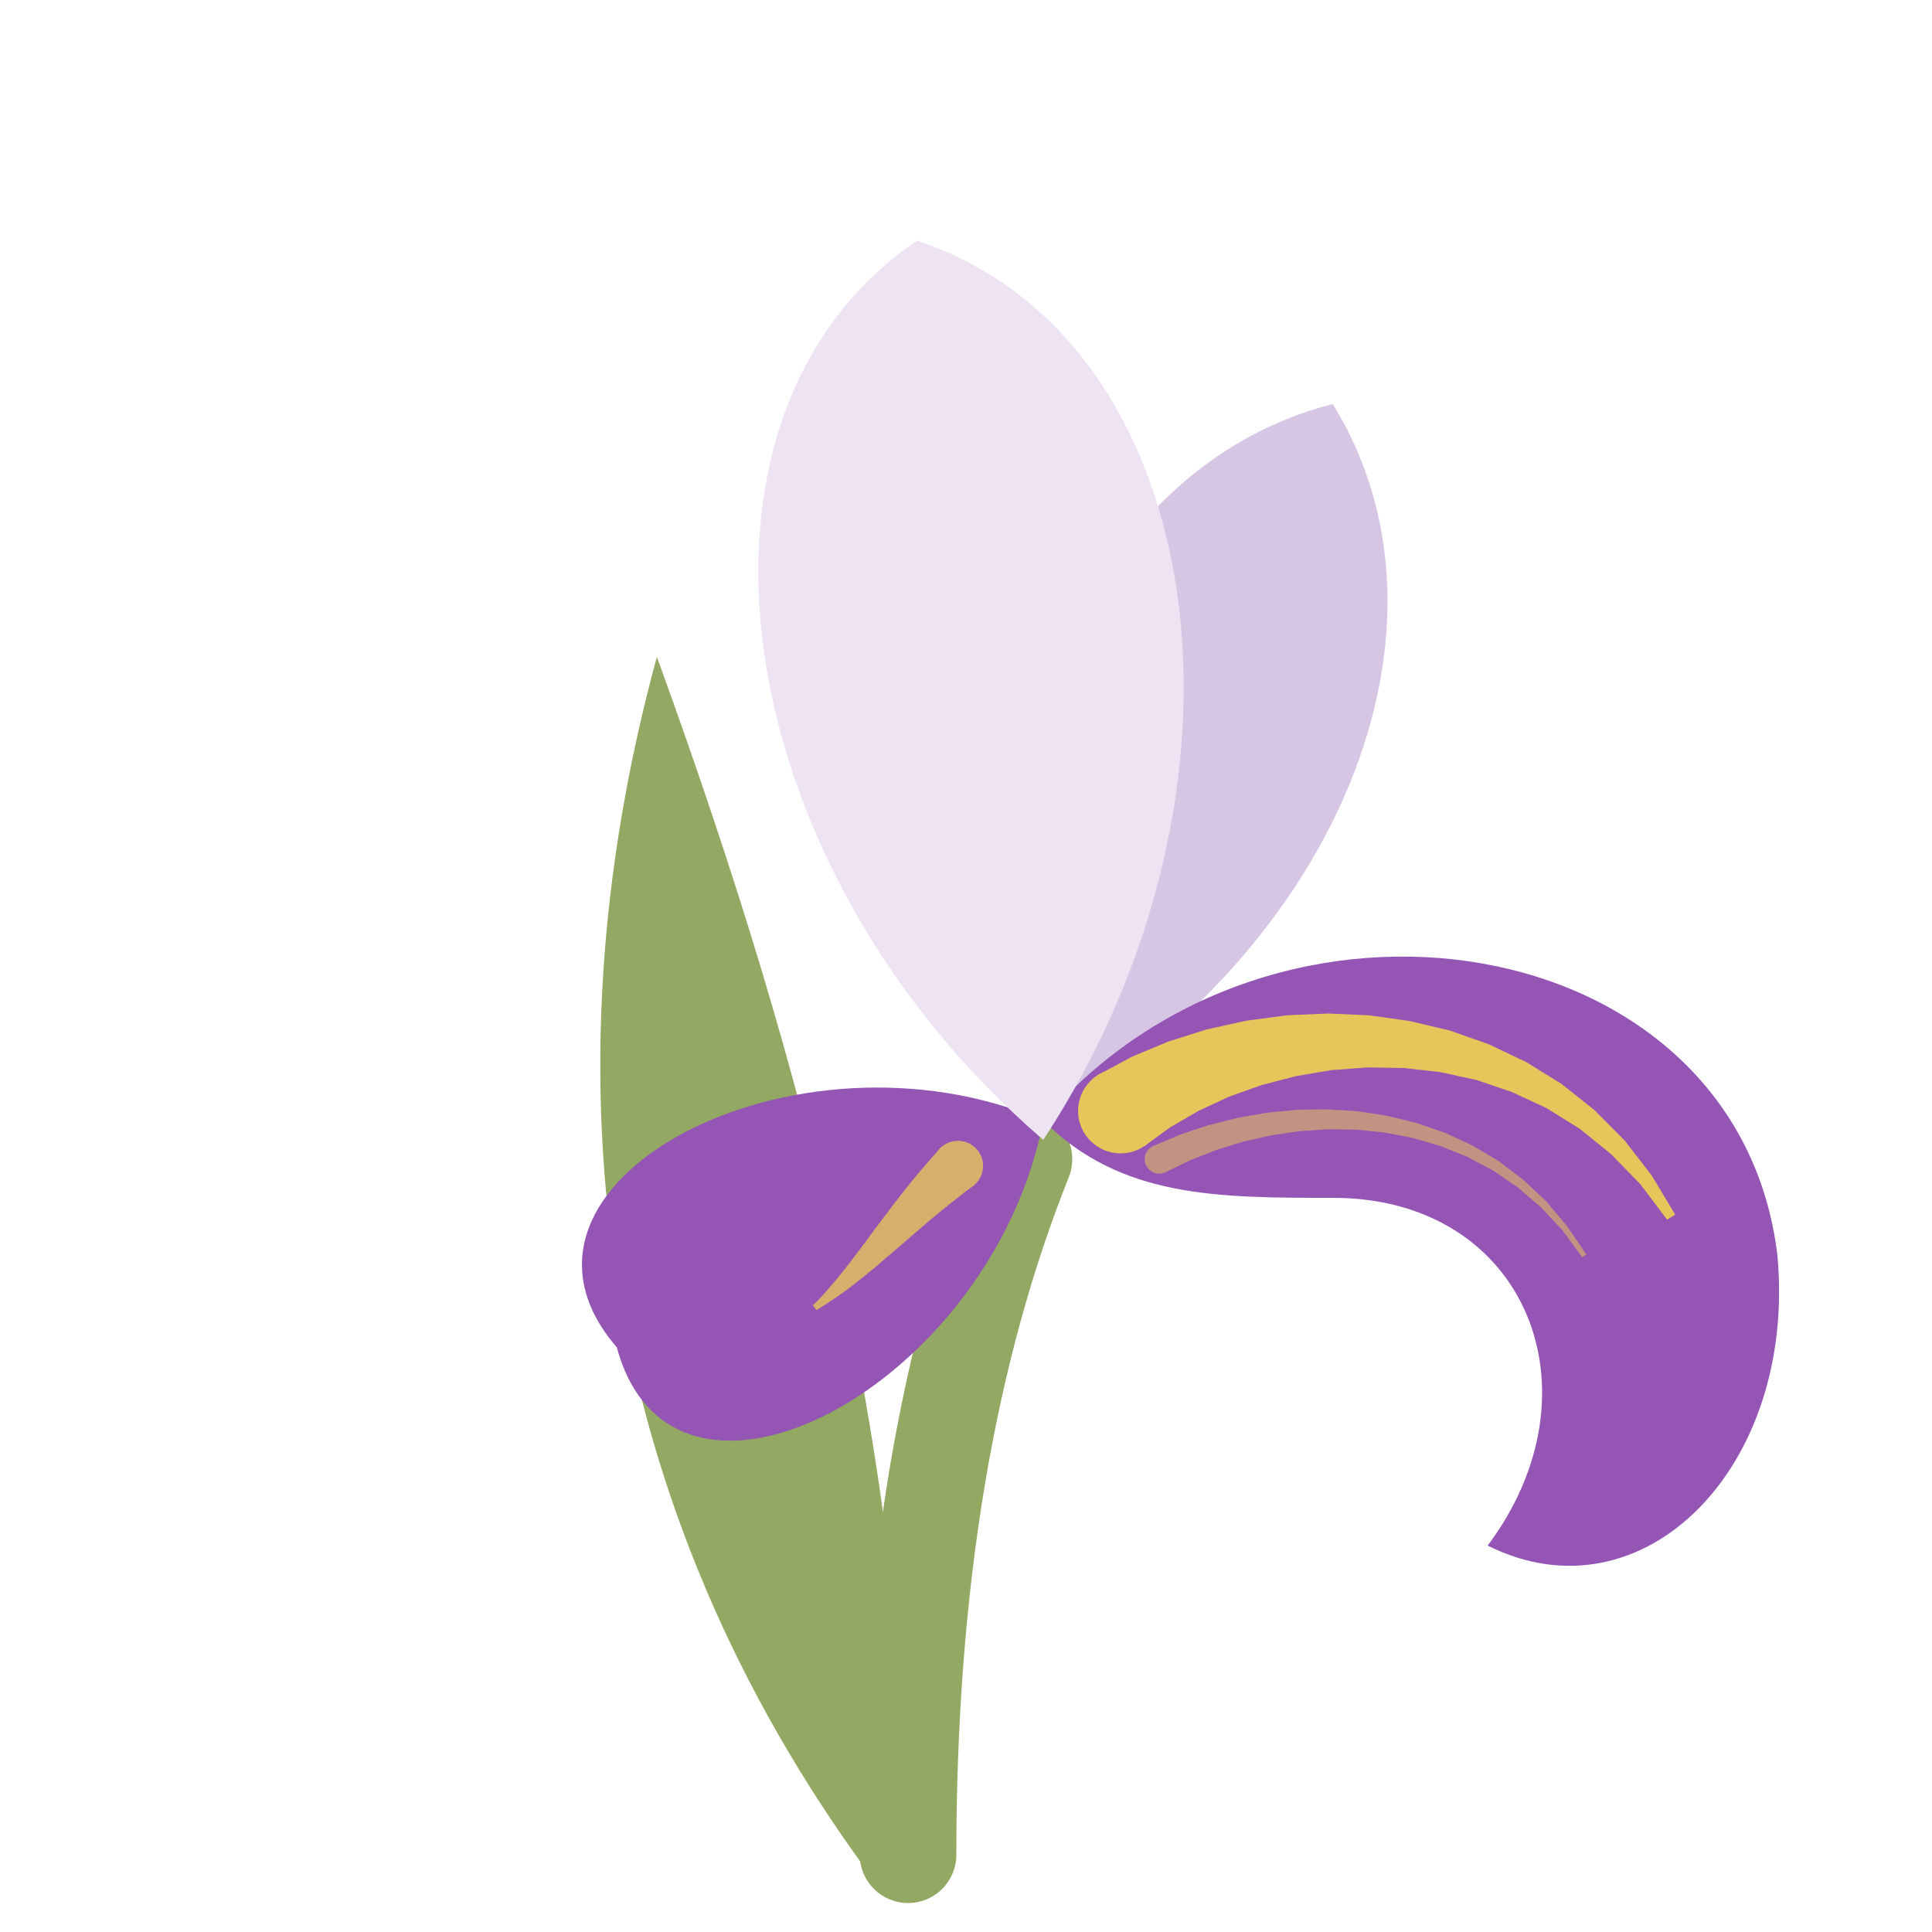
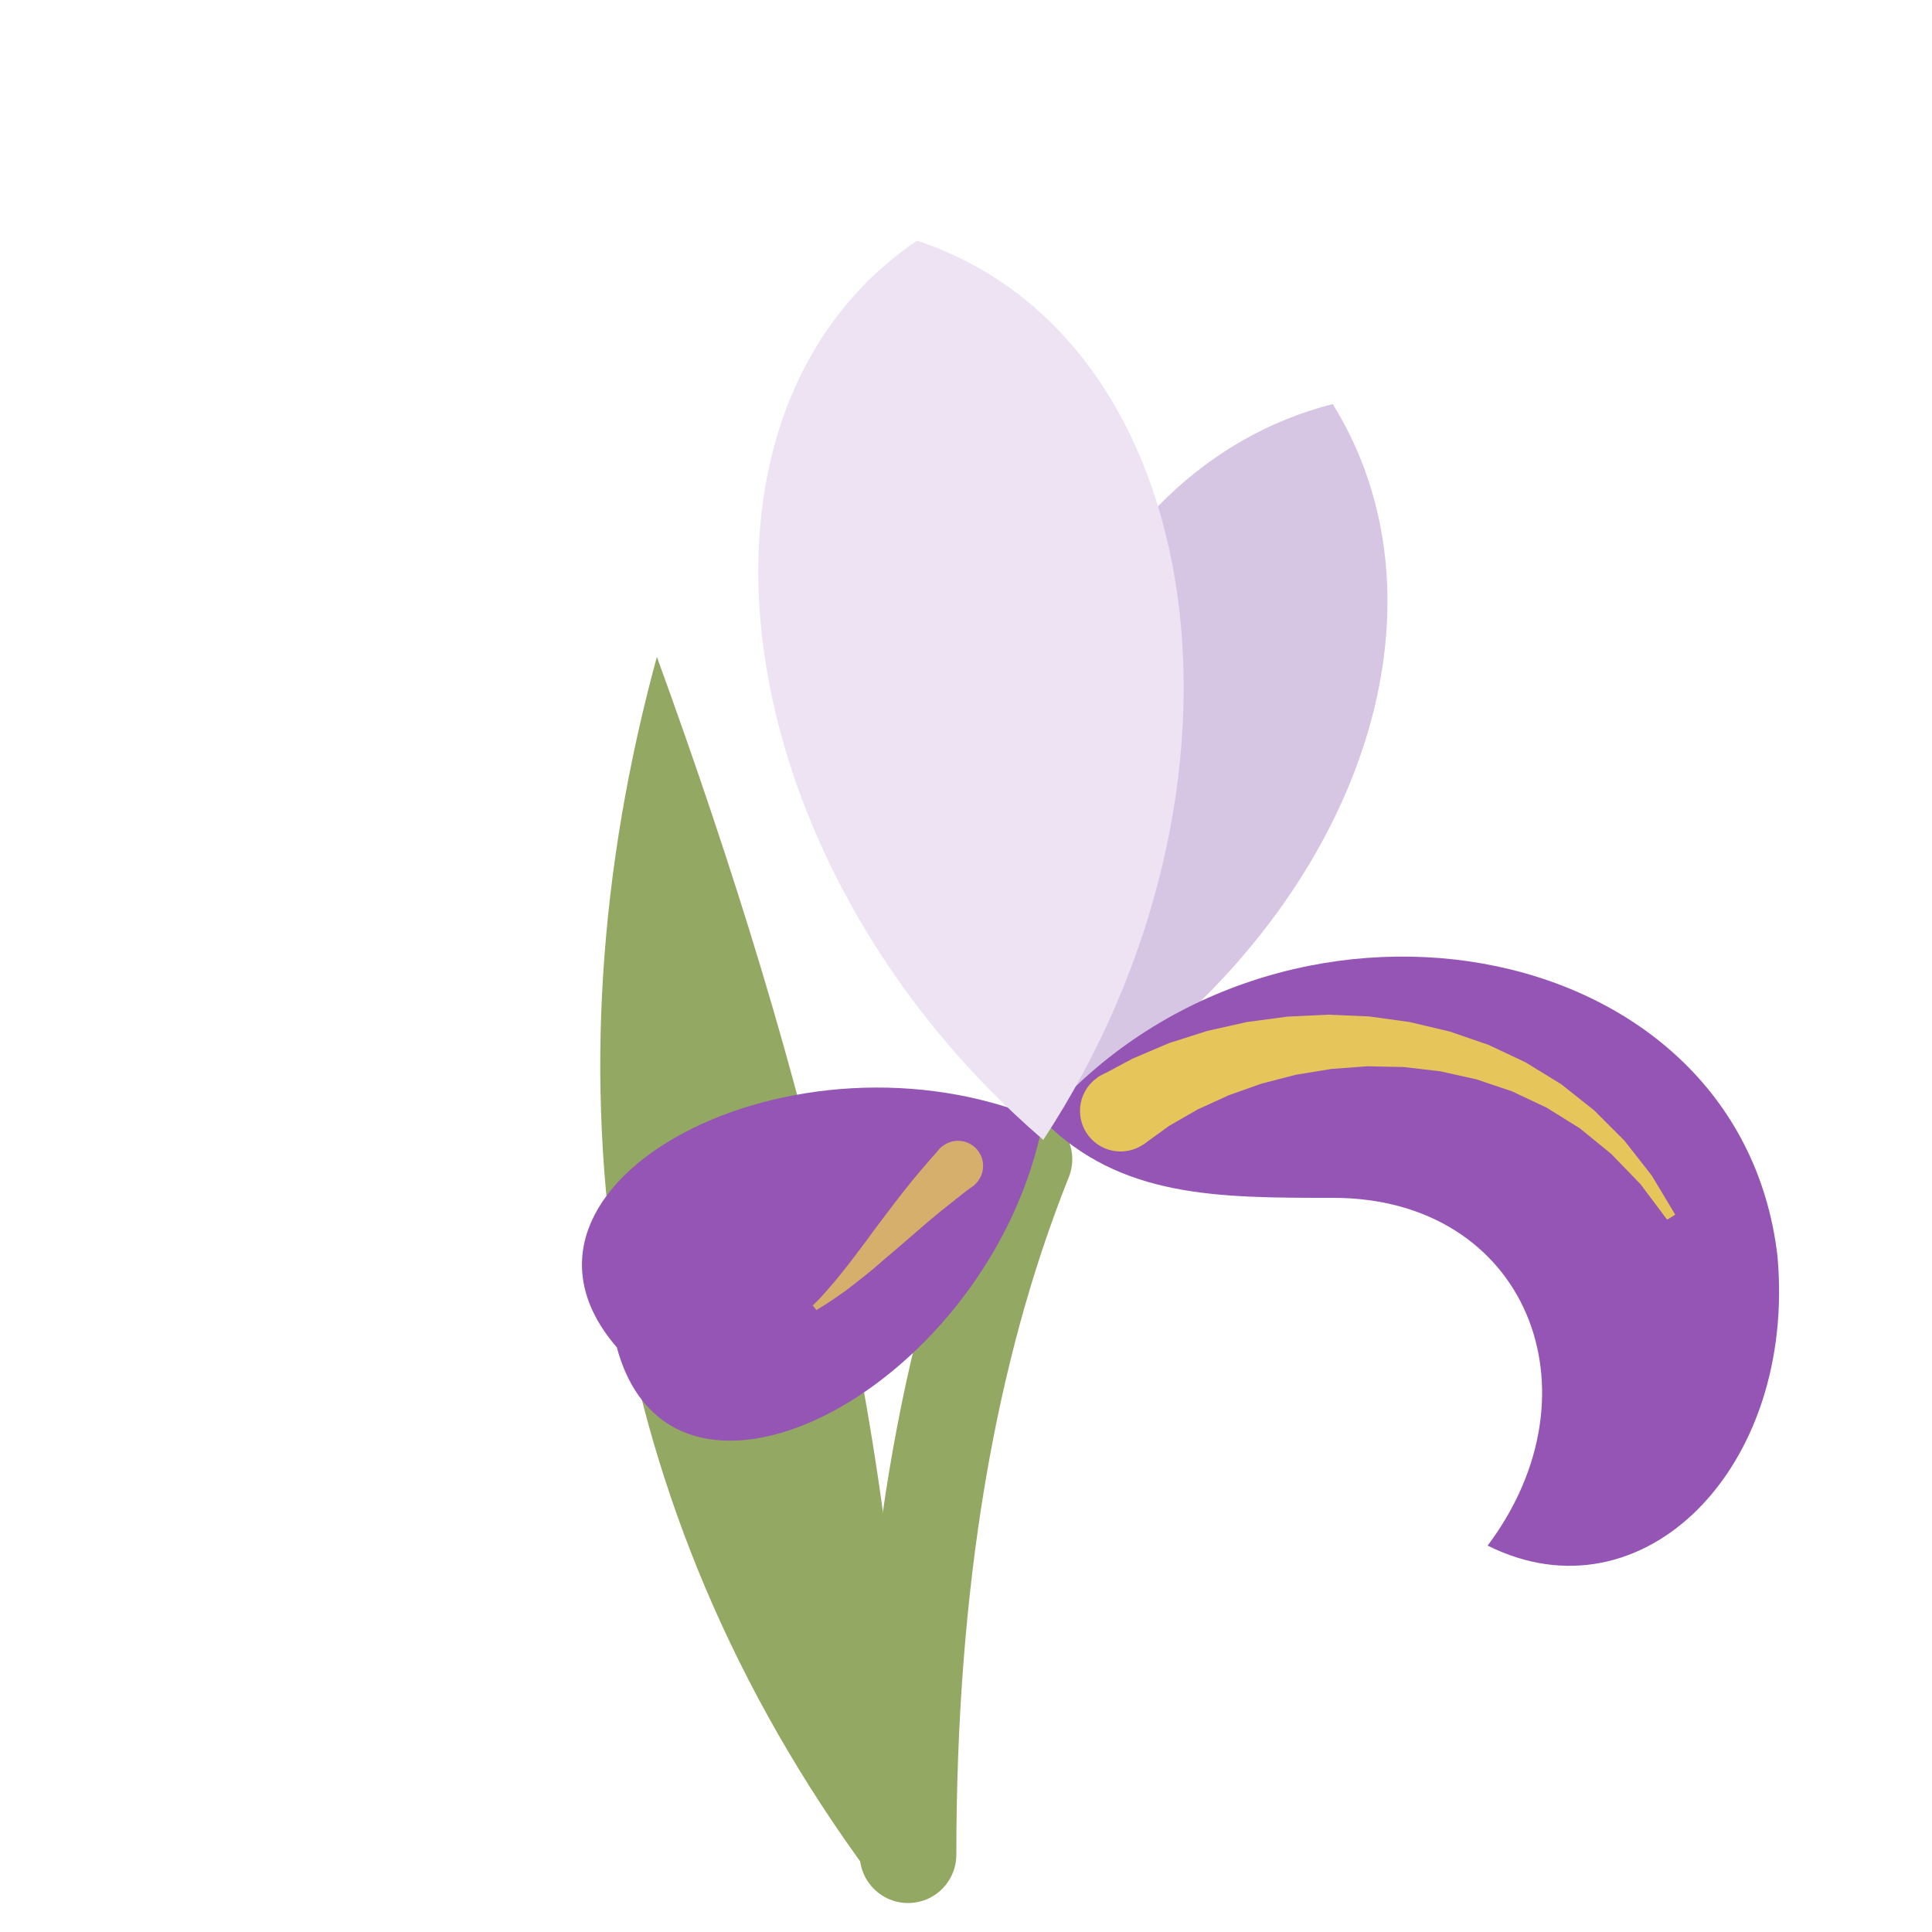
<svg xmlns="http://www.w3.org/2000/svg" viewBox="0 0 100 100">
  <path d="M45 97 C31 78 28 56 34 34 C42 56 47 76 47 97 Z" fill="#93A862" />
  <path d="M47 96 C47 82 49 70 53 60" fill="none" stroke="#93A862" stroke-width="5" stroke-linecap="round" />
  <g transform="translate(54 58) rotate(-118)">
    <path d="M0 0 C-10.9 -8.8 -10.9 -27.5 0 -25 C10.9 -27.5 10.9 -8.8 0 0 Z" fill="#9455B5" />
    <g fill="#E6C65A" opacity="0.8">
      <path d="M1.26 -5.32 L0.99 -6.06 L0.71 -6.78 L0.43 -7.47 L0.14 -8.14 L-0.15 -8.79 L-0.44 -9.41 L-0.72 -10.02 L-1.00 -10.61 L-1.28 -11.19 L-1.54 -11.75 L-1.80 -12.31 L-2.04 -12.86 L-2.27 -13.40 L-2.48 -13.94 L-2.68 -14.48 L-2.85 -15.03 L-3.15 -14.97 L-3.11 -14.39 L-3.05 -13.80 L-2.98 -13.21 L-2.88 -12.61 L-2.77 -12.00 L-2.65 -11.39 L-2.51 -10.77 L-2.37 -10.14 L-2.23 -9.50 L-2.08 -8.85 L-1.93 -8.19 L-1.78 -7.52 L-1.64 -6.83 L-1.51 -6.13 L-1.38 -5.42 L-1.26 -4.68 Z" />
      <circle cx="0.00" cy="-5.00" r="1.30" />
    </g>
  </g>
  <g transform="translate(54 58) rotate(22)">
    <path d="M0 0 C-10.9 -14.0 -10.9 -32.0 0 -40 C10.9 -32.0 10.9 -14.0 0 0 Z" fill="#D6C6E3" />
  </g>
  <path d="M54 58 C66 44 90 48 92 65 C93 76 85 84 77 80 C83 72 79 62 69 62 C63 62 58 62 54 58 Z" fill="#9455B5" />
  <g fill="#E6C65A">
-     <path d="M59.23 59.32 L60.57 58.35 L62.03 57.50 L63.62 56.76 L65.31 56.16 L67.08 55.70 L68.90 55.39 L70.77 55.25 L72.66 55.28 L74.54 55.49 L76.42 55.90 L78.25 56.52 L80.04 57.35 L81.76 58.42 L83.38 59.73 L84.90 61.29 L86.29 63.13 L86.71 62.87 L85.49 60.84 L84.09 59.03 L82.53 57.46 L80.82 56.10 L78.99 54.97 L77.06 54.05 L75.04 53.34 L72.97 52.85 L70.86 52.55 L68.74 52.46 L66.62 52.55 L64.52 52.83 L62.47 53.28 L60.47 53.91 L58.56 54.71 L56.77 55.68 Z" />
-     <circle cx="58.00" cy="57.50" r="2.20" />
-   </g>
-   <g fill="#E6C65A" opacity="0.55">
-     <path d="M60.33 60.67 L61.61 60.05 L62.96 59.52 L64.35 59.09 L65.78 58.77 L67.24 58.55 L68.72 58.45 L70.20 58.47 L71.68 58.62 L73.13 58.90 L74.56 59.32 L75.95 59.88 L77.29 60.59 L78.56 61.46 L79.76 62.49 L80.88 63.69 L81.89 65.07 L82.11 64.93 L81.13 63.49 L80.05 62.20 L78.86 61.08 L77.59 60.11 L76.23 59.30 L74.81 58.64 L73.34 58.13 L71.82 57.76 L70.28 57.52 L68.72 57.42 L67.15 57.44 L65.59 57.59 L64.05 57.86 L62.54 58.24 L61.08 58.73 L59.67 59.33 Z" />
-     <circle cx="60.00" cy="60.00" r="0.75" />
+     <path d="M59.18 59.24 L60.52 58.27 L62.00 57.42 L63.60 56.69 L65.29 56.09 L67.07 55.63 L68.90 55.33 L70.77 55.19 L72.66 55.23 L74.55 55.45 L76.43 55.87 L78.27 56.49 L80.05 57.33 L81.77 58.40 L83.39 59.72 L84.91 61.29 L86.29 63.13 L86.71 62.87 L85.49 60.84 L84.08 59.04 L82.51 57.47 L80.81 56.12 L78.97 54.99 L77.04 54.08 L75.03 53.39 L72.96 52.90 L70.86 52.61 L68.74 52.52 L66.63 52.62 L64.54 52.90 L62.49 53.36 L60.51 53.99 L58.61 54.80 L56.82 55.76 Z" />
+     <circle cx="58.00" cy="57.50" r="2.10" />
  </g>
  <g transform="translate(54 59) rotate(-8)">
    <path d="M0 0 C-14.4 -16.4 -14.4 -39.9 0 -47 C14.4 -39.9 14.4 -16.4 0 0 Z" fill="#EDE3F2" />
  </g>
</svg>
